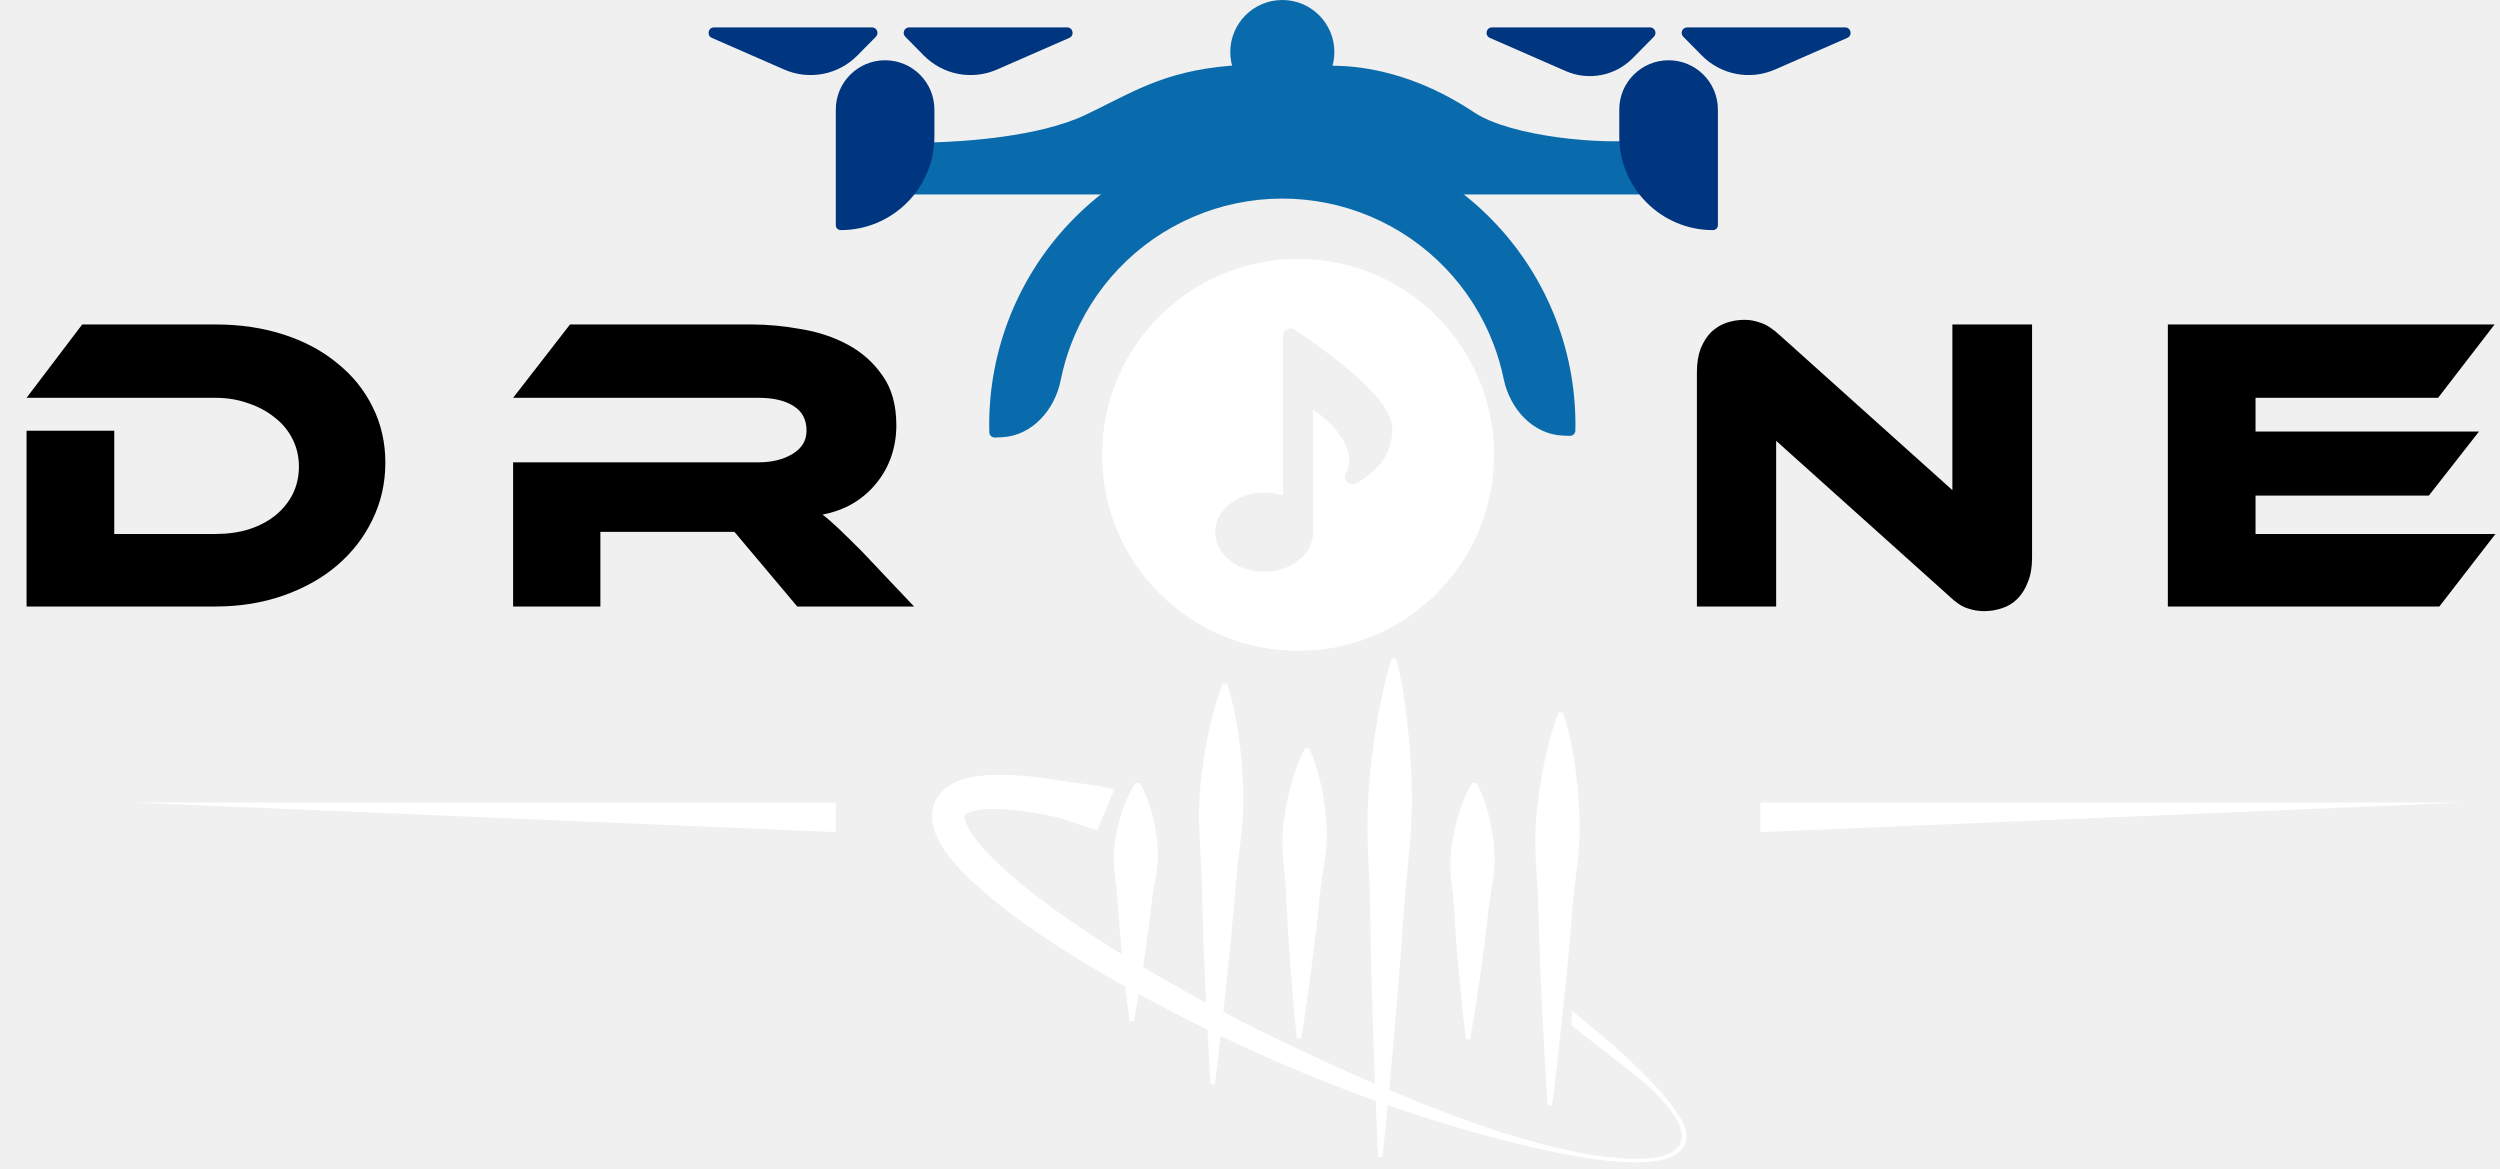
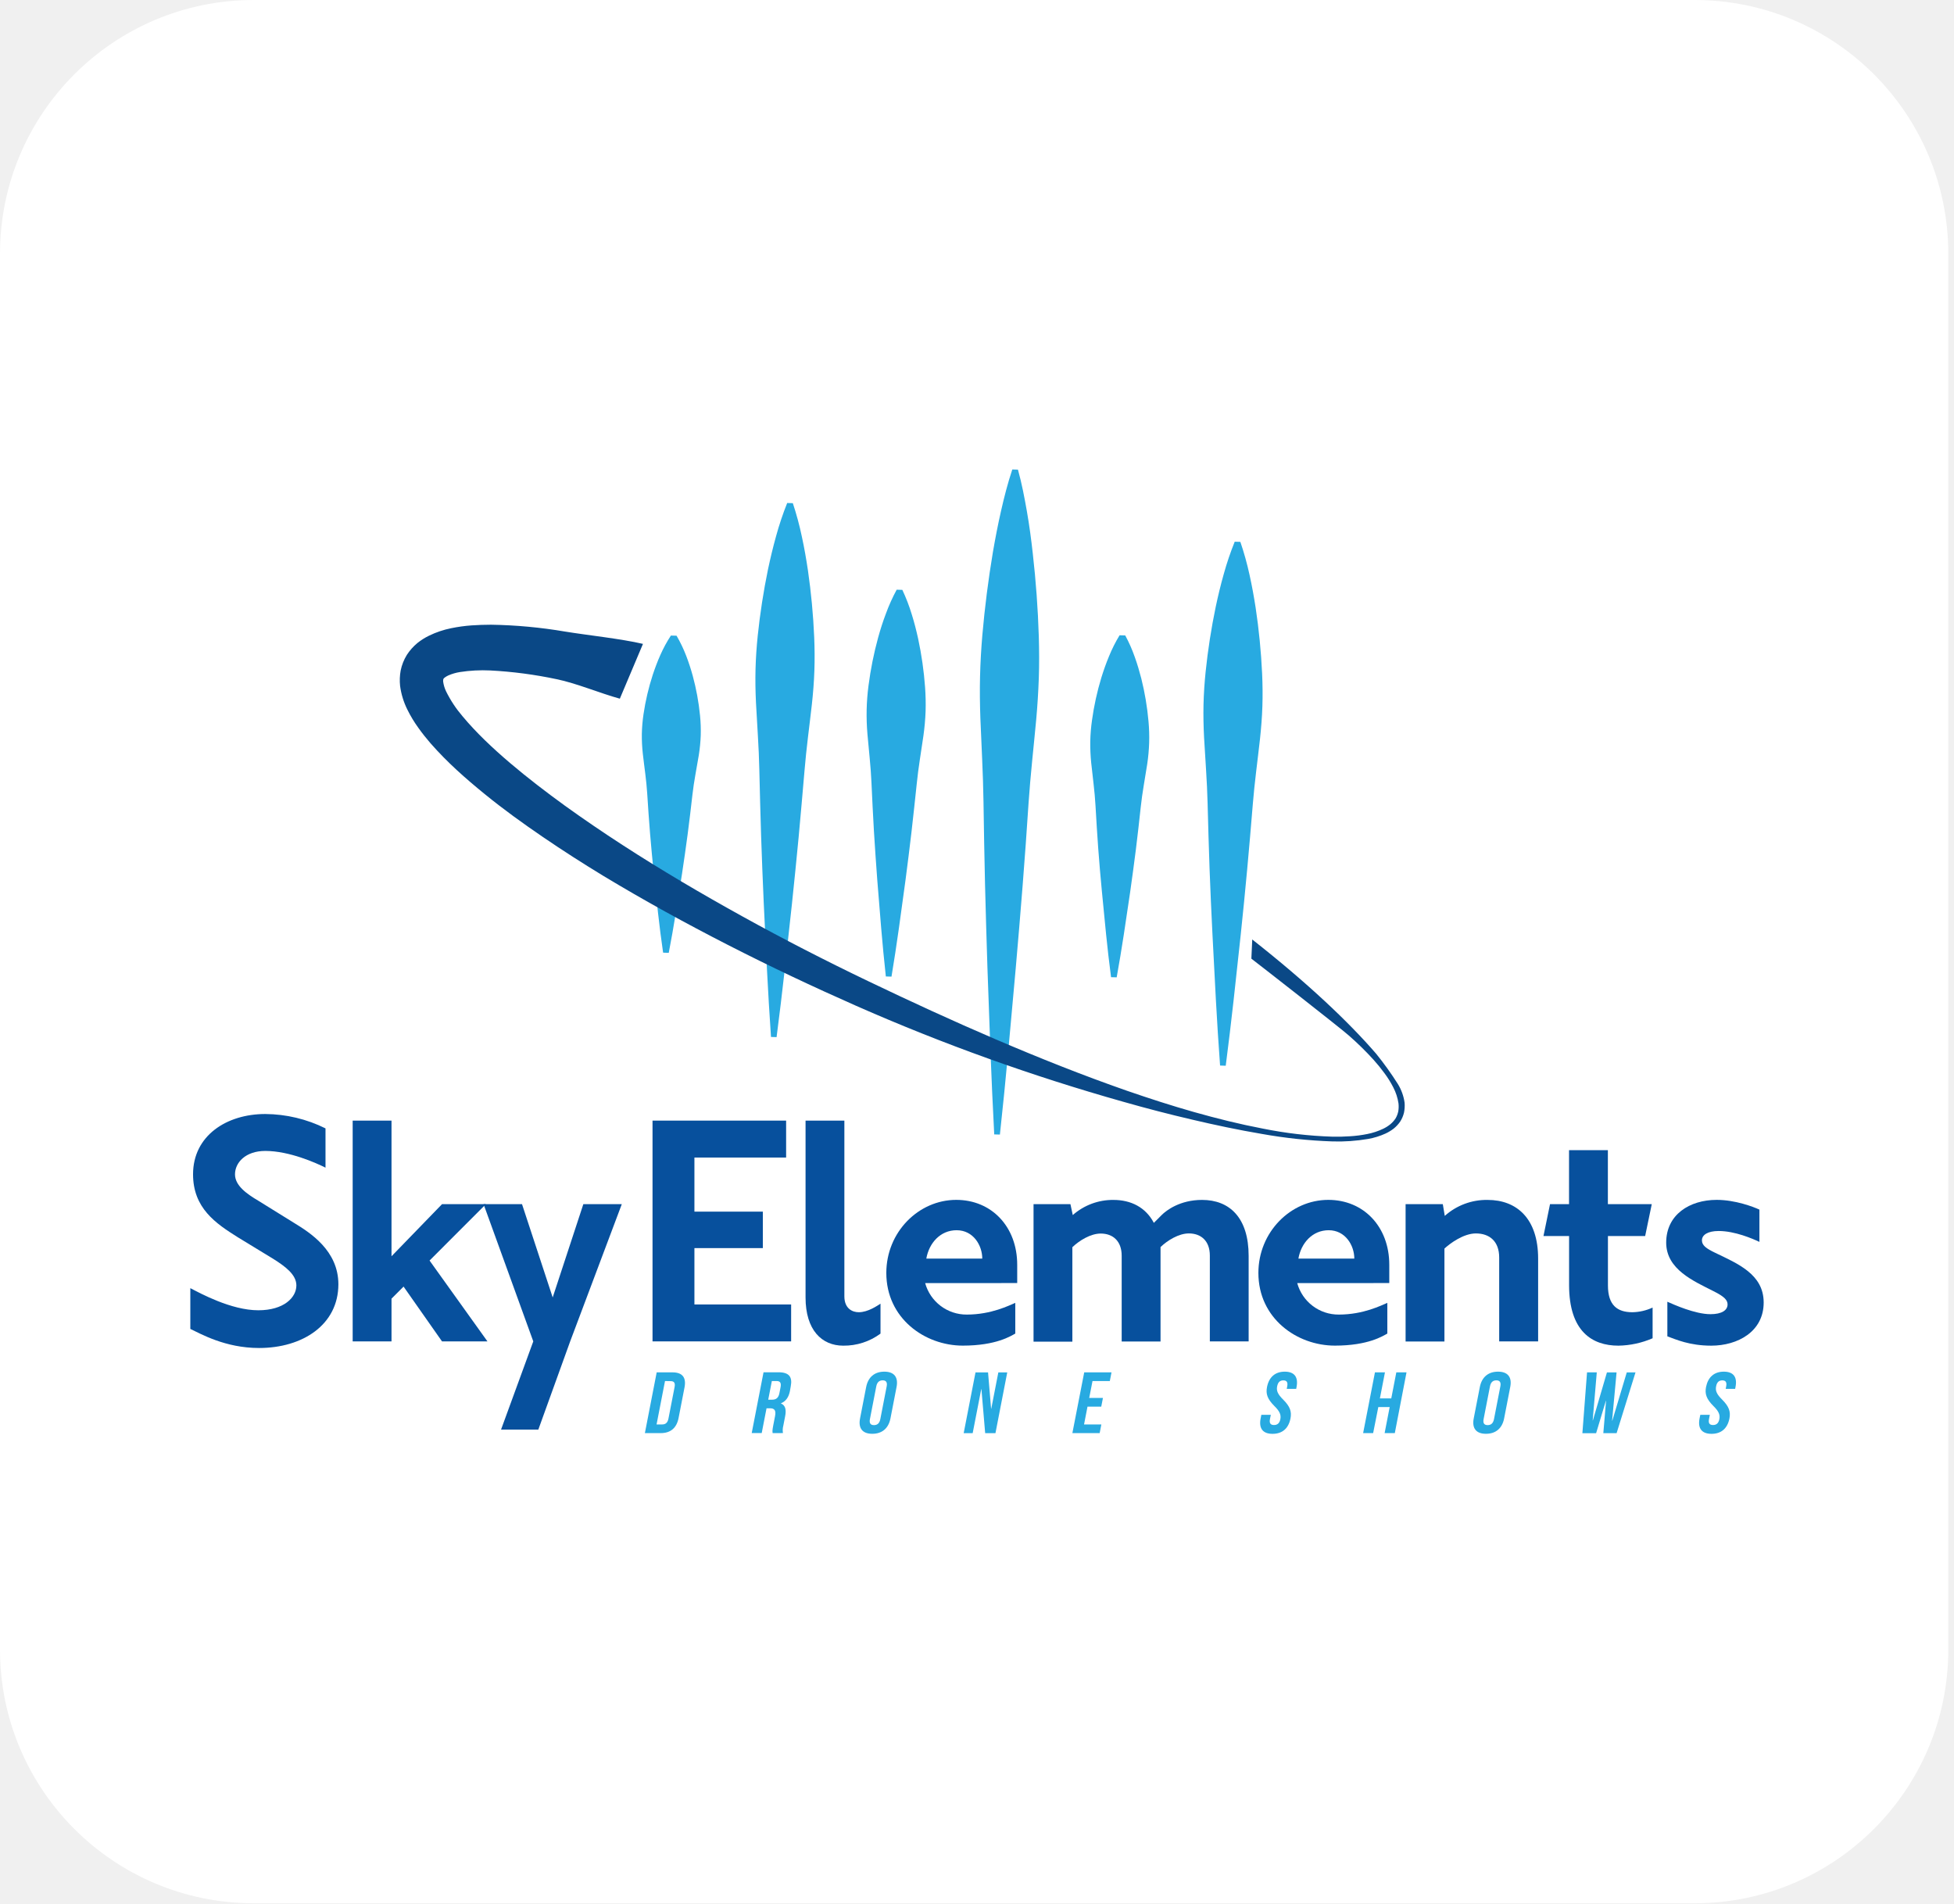
- <svg xmlns="http://www.w3.org/2000/svg" width="338" height="158" viewBox="0 0 338 158" fill="none">
-   <path d="M209.259 149.457C208.93 145.018 208.713 140.579 208.485 136.142L208.327 132.821L208.193 129.492L208.084 126.166L207.993 122.839C207.939 120.621 207.755 118.402 207.635 116.182C207.577 115.073 207.552 113.965 207.577 112.857C207.603 111.749 207.678 110.643 207.791 109.54C208.02 107.317 208.364 105.108 208.82 102.921C209.053 101.819 209.316 100.719 209.629 99.619C209.937 98.501 210.31 97.402 210.744 96.327L211.318 96.343C211.693 97.441 212.004 98.559 212.25 99.692C212.499 100.808 212.699 101.922 212.871 103.033C213.203 105.243 213.422 107.468 213.526 109.7C213.577 110.81 213.589 111.917 213.553 113.025C213.518 114.133 213.429 115.237 213.31 116.341C213.065 118.55 212.756 120.758 212.58 122.968L212.301 126.285L212.007 129.6L211.69 132.908L211.352 136.223C210.877 140.641 210.41 145.06 209.832 149.477L209.259 149.457Z" fill="white" />
-   <path d="M198.193 140.496C197.811 137.594 197.542 134.694 197.263 131.792L197.065 129.616L196.891 127.44L196.745 125.264L196.614 123.088C196.535 121.64 196.325 120.188 196.177 118.736C196.104 118.013 196.073 117.287 196.084 116.56C196.1 115.845 196.159 115.132 196.26 114.424C196.463 112.963 196.781 111.52 197.21 110.109C197.433 109.391 197.682 108.675 197.981 107.959C198.282 107.217 198.643 106.501 199.059 105.817L199.633 105.832C200.014 106.537 200.338 107.27 200.602 108.026C200.865 108.754 201.077 109.484 201.263 110.202C201.622 111.631 201.866 113.087 201.995 114.554C202.06 115.278 202.082 116.004 202.06 116.73C202.037 117.455 201.971 118.178 201.862 118.894C201.643 120.337 201.36 121.775 201.21 123.217L200.97 125.381L200.713 127.543L200.43 129.705L200.131 131.867C199.706 134.75 199.291 137.63 198.765 140.51L198.193 140.496Z" fill="white" />
-   <path d="M186.335 156.442C186.035 150.81 185.845 145.181 185.647 139.551L185.516 135.329L185.402 131.108L185.315 126.886L185.245 122.667C185.208 119.854 185.036 117.037 184.929 114.222C184.879 112.813 184.862 111.407 184.895 110.002C184.929 108.598 185.01 107.193 185.131 105.791C185.375 102.984 185.731 100.182 186.201 97.384C186.442 95.983 186.711 94.584 187.03 93.188C187.348 91.791 187.704 90.393 188.169 89L188.743 89.016C189.138 90.432 189.403 91.845 189.653 93.259C189.902 94.673 190.088 96.082 190.246 97.492C190.568 100.313 190.772 103.131 190.859 105.945C190.901 107.354 190.909 108.76 190.859 110.165C190.81 111.569 190.723 112.974 190.596 114.376C190.337 117.181 190.013 119.984 189.823 122.791L189.534 127.001L189.218 131.211L188.875 135.42L188.515 139.628C188.011 145.24 187.526 150.85 186.911 156.458L186.335 156.442Z" fill="white" />
-   <path d="M175.335 140.423C174.973 137.141 174.721 133.861 174.46 130.583L174.284 128.125L174.124 125.666L173.991 123.207L173.875 120.754C173.806 119.116 173.604 117.476 173.465 115.836C173.396 115.019 173.37 114.199 173.386 113.379C173.404 112.56 173.467 111.742 173.574 110.93C173.786 109.283 174.112 107.652 174.551 106.05C174.777 105.239 175.032 104.428 175.343 103.617C175.647 102.783 176.012 101.974 176.435 101.193L177.008 101.209C177.386 102.012 177.706 102.841 177.964 103.69C178.223 104.515 178.431 105.34 178.613 106.163C178.962 107.787 179.197 109.433 179.317 111.09C179.376 111.907 179.394 112.727 179.368 113.545C179.337 114.365 179.264 115.182 179.151 115.994C178.923 117.622 178.628 119.25 178.47 120.882L178.209 123.325L177.938 125.772L177.641 128.217L177.329 130.663C176.886 133.923 176.452 137.191 175.908 140.439L175.335 140.423Z" fill="white" />
-   <path d="M163.677 146.557C163.361 142.031 163.157 137.509 162.941 132.987L162.799 129.594L162.674 126.204L162.575 122.813L162.492 119.425C162.447 117.163 162.267 114.9 162.152 112.639C162.099 111.508 162.077 110.378 162.107 109.251C162.136 108.123 162.213 106.996 162.33 105.87C162.566 103.606 162.914 101.355 163.375 99.126C163.614 98.005 163.879 96.885 164.194 95.763C164.505 94.622 164.881 93.499 165.321 92.4L165.893 92.418C166.266 93.538 166.574 94.678 166.815 95.833C167.062 96.968 167.258 98.104 167.428 99.239C167.755 101.491 167.967 103.759 168.063 106.032C168.11 107.162 168.12 108.291 168.081 109.421C168.041 110.55 167.952 111.674 167.83 112.8C167.578 115.051 167.262 117.298 167.08 119.551L166.785 122.942L166.48 126.32L166.15 129.697L165.802 133.074C165.313 137.574 164.835 142.077 164.245 146.575L163.677 146.557Z" fill="white" />
-   <path d="M152.726 138.008C152.33 135.315 152.063 132.627 151.776 129.939L151.579 127.921L151.401 125.905L151.248 123.889L151.114 121.874C151.033 120.532 150.817 119.185 150.669 117.84C150.594 117.172 150.56 116.499 150.568 115.826C150.582 115.154 150.639 114.483 150.738 113.818C150.939 112.461 151.254 111.123 151.678 109.819C151.899 109.154 152.146 108.489 152.443 107.824C152.746 107.136 153.105 106.475 153.517 105.846L154.091 105.86C154.472 106.511 154.799 107.192 155.068 107.896C155.324 108.56 155.546 109.237 155.733 109.923C156.094 111.248 156.342 112.6 156.475 113.967C156.542 114.635 156.566 115.307 156.546 115.979C156.52 116.651 156.454 117.322 156.348 117.986C156.13 119.322 155.85 120.657 155.703 121.994L155.468 124L155.216 126.006L154.94 128.01L154.645 130.014C154.227 132.686 153.818 135.355 153.3 138.027L152.726 138.008Z" fill="white" />
-   <path d="M212.436 138.617C213.377 139.335 221.413 145.602 222.297 146.385C223.187 147.158 224.031 147.983 224.823 148.856C225.219 149.295 225.587 149.748 225.933 150.217C226.281 150.681 226.587 151.174 226.849 151.691C227.106 152.191 227.281 152.729 227.367 153.285C227.398 153.552 227.392 153.823 227.349 154.088C227.298 154.348 227.203 154.598 227.068 154.826C226.919 155.049 226.738 155.248 226.532 155.42C226.314 155.594 226.077 155.743 225.826 155.865C225.305 156.114 224.755 156.295 224.188 156.405C223.612 156.521 223.028 156.596 222.441 156.63C221.848 156.672 221.254 156.684 220.661 156.672C218.281 156.597 215.912 156.322 213.579 155.849C211.239 155.402 208.922 154.826 206.628 154.177C204.333 153.528 202.064 152.793 199.809 152.015C195.307 150.444 190.875 148.678 186.496 146.803C182.116 144.927 177.792 142.935 173.499 140.878C169.206 138.821 164.971 136.651 160.811 134.35C156.651 132.049 152.57 129.656 148.602 127.084C146.613 125.8 144.662 124.47 142.75 123.096C140.843 121.711 138.982 120.291 137.211 118.788C135.441 117.284 133.761 115.702 132.365 114.028C131.707 113.261 131.148 112.415 130.701 111.51C130.549 111.193 130.447 110.855 130.4 110.507C130.397 110.429 130.402 110.352 130.416 110.275C130.434 110.24 130.442 110.228 130.456 110.202C130.469 110.176 130.517 110.141 130.59 110.083C130.698 110.006 130.813 109.94 130.934 109.886C131.308 109.725 131.7 109.612 132.101 109.547C133.122 109.389 134.156 109.335 135.187 109.385C137.449 109.504 139.698 109.8 141.913 110.269C143.874 110.665 146.386 111.715 148.334 112.248L150.683 106.691C148.439 106.165 145.082 105.817 142.782 105.443C140.298 105.019 137.784 104.786 135.265 104.746C134.616 104.746 133.956 104.769 133.286 104.814C132.589 104.864 131.896 104.96 131.211 105.1C130.436 105.257 129.684 105.511 128.972 105.856C128.55 106.061 128.152 106.312 127.785 106.606C127.369 106.95 127.009 107.356 126.715 107.809C126.415 108.295 126.203 108.831 126.09 109.391C125.995 109.904 125.975 110.428 126.03 110.946C126.141 111.786 126.391 112.602 126.77 113.359C127.088 114.002 127.459 114.616 127.878 115.197C128.274 115.755 128.689 116.273 129.116 116.766C130.831 118.724 132.701 120.362 134.614 121.919C136.527 123.476 138.507 124.9 140.517 126.271C142.527 127.642 144.568 128.947 146.633 130.204C150.787 132.71 154.999 135.022 159.294 137.218C163.588 139.414 167.936 141.463 172.334 143.406C181.135 147.28 190.198 150.532 199.455 153.137C201.765 153.796 204.089 154.398 206.426 154.943C208.762 155.493 211.112 155.987 213.478 156.389C215.851 156.815 218.251 157.071 220.661 157.152C221.874 157.191 223.087 157.107 224.283 156.901C224.898 156.795 225.496 156.609 226.063 156.349C226.352 156.215 226.626 156.049 226.878 155.855C227.135 155.649 227.36 155.407 227.545 155.135C227.725 154.852 227.856 154.541 227.931 154.215C227.996 153.889 228.015 153.557 227.988 153.226C227.893 152.548 227.657 151.898 227.296 151.317C226.625 150.259 225.894 149.24 225.106 148.266C222.303 145.018 218.06 141.02 212.525 136.672" fill="white" />
-   <path d="M180.407 7.037C180.407 10.924 177.257 14.074 173.37 14.074C169.484 14.074 166.333 10.924 166.333 7.037C166.333 3.151 169.484 0 173.37 0C177.257 0 180.407 3.151 180.407 7.037Z" fill="#096BAC" />
-   <path d="M212.23 58.927C212.638 58.943 212.983 58.625 212.992 58.216C213.096 53.124 212.217 48.057 210.402 43.294C208.499 38.3 205.605 33.743 201.895 29.896C198.184 26.049 193.734 22.993 188.812 20.91C183.89 18.828 178.598 17.762 173.254 17.778C167.909 17.794 162.623 18.89 157.714 21.002C152.804 23.113 148.372 26.196 144.685 30.065C140.997 33.933 138.13 38.508 136.256 43.513C134.469 48.287 133.621 53.358 133.754 58.449C133.765 58.858 134.112 59.175 134.521 59.156L135.442 59.115C139.529 58.931 142.603 55.425 143.405 51.414C143.726 49.81 144.175 48.232 144.751 46.693C146.196 42.834 148.407 39.306 151.25 36.323C154.094 33.34 157.511 30.963 161.297 29.334C165.083 27.706 169.159 26.861 173.28 26.849C177.402 26.837 181.483 27.658 185.278 29.264C189.073 30.87 192.505 33.227 195.366 36.193C198.227 39.159 200.458 42.674 201.926 46.525C202.511 48.06 202.97 49.636 203.3 51.237C204.126 55.244 207.22 58.731 211.308 58.891L212.23 58.927Z" fill="#096BAC" />
-   <path d="M146.704 15.556C140.407 18.518 130.407 19.136 125.963 19.259L121.889 26.296H222.259V18.889C216.704 19.63 204.265 18.498 199.296 15.185C191.519 10 184.482 8.889 180.161 8.889H166.333C157.074 9.63 152.63 12.767 146.704 15.556Z" fill="#096BAC" />
-   <path d="M113 14.815C113 11.133 115.985 8.148 119.667 8.148C123.349 8.148 126.333 11.133 126.333 14.815V18.445C126.333 25.44 120.662 31.111 113.667 31.111C113.298 31.111 113 30.813 113 30.445V14.815Z" fill="#00357F" />
-   <path d="M232.259 14.815C232.259 11.133 229.275 8.148 225.593 8.148C221.911 8.148 218.926 11.133 218.926 14.815V18.445C218.926 25.44 224.597 31.111 231.593 31.111C231.961 31.111 232.259 30.813 232.259 30.445V14.815Z" fill="#00357F" />
-   <path d="M117.895 3.704H96.541C95.739 3.704 95.509 4.801 96.244 5.123L106.027 9.403C109.399 10.878 113.331 10.123 115.916 7.504L118.422 4.965C118.884 4.497 118.552 3.704 117.895 3.704Z" fill="#00357F" />
-   <path d="M223.08 3.704H201.726C200.924 3.704 200.694 4.801 201.43 5.123L211.679 9.607C214.769 10.959 218.374 10.267 220.744 7.866L223.607 4.965C224.069 4.497 223.738 3.704 223.08 3.704Z" fill="#00357F" />
-   <path d="M122.92 3.704H144.274C145.076 3.704 145.306 4.801 144.57 5.123L134.788 9.403C131.416 10.878 127.484 10.123 124.899 7.504L122.393 4.965C121.931 4.497 122.262 3.704 122.92 3.704Z" fill="#00357F" />
-   <path d="M228.105 3.704H249.459C250.261 3.704 250.491 4.801 249.756 5.123L239.973 9.403C236.601 10.878 232.669 10.123 230.084 7.504L227.578 4.965C227.116 4.497 227.448 3.704 228.105 3.704Z" fill="#00357F" />
-   <path d="M18 108.5H113V112.5L18 108.5Z" fill="white" />
-   <path d="M333 108.5H238V112.5L333 108.5Z" fill="white" />
-   <path d="M52.098 62.563C52.098 65.337 51.509 67.921 50.331 70.315C49.191 72.671 47.595 74.723 45.543 76.471C43.529 78.181 41.116 79.53 38.304 80.518C35.492 81.506 32.433 82 29.127 82H3.591V58.231H15.447V72.196H29.127C30.761 72.196 32.262 71.987 33.63 71.569C35.036 71.113 36.233 70.486 37.221 69.688C38.209 68.89 38.988 67.94 39.558 66.838C40.128 65.698 40.413 64.444 40.413 63.076C40.413 61.746 40.128 60.511 39.558 59.371C38.988 58.231 38.19 57.262 37.164 56.464C36.138 55.628 34.941 54.982 33.573 54.526C32.205 54.032 30.723 53.785 29.127 53.785H3.591L11.115 43.867H29.127C32.471 43.867 35.549 44.323 38.361 45.235C41.173 46.147 43.586 47.439 45.6 49.111C47.652 50.745 49.248 52.721 50.388 55.039C51.528 57.319 52.098 59.827 52.098 62.563ZM123.579 82H107.79L99.297 71.911H81.171V82H69.372V62.506H102.546C104.37 62.506 105.909 62.126 107.163 61.366C108.417 60.606 109.044 59.561 109.044 58.231C109.044 56.749 108.474 55.647 107.334 54.925C106.194 54.165 104.598 53.785 102.546 53.785H69.372L77.067 43.867H101.577C103.743 43.867 105.985 44.076 108.303 44.494C110.621 44.874 112.73 45.577 114.63 46.603C116.53 47.629 118.088 49.016 119.304 50.764C120.558 52.512 121.185 54.754 121.185 57.49C121.185 58.972 120.957 60.378 120.501 61.708C120.045 63.038 119.38 64.235 118.506 65.299C117.67 66.363 116.625 67.275 115.371 68.035C114.155 68.757 112.768 69.27 111.21 69.574C111.856 70.068 112.578 70.695 113.376 71.455C114.174 72.215 115.238 73.26 116.568 74.59L123.579 82Z" fill="black" />
-   <g clip-path="url(#clip0_183_475)">
-     <mask id="mask0_183_475" style="mask-type:luminance" maskUnits="userSpaceOnUse" x="149" y="35" width="53" height="53">
-       <path d="M149 35H202V88H149V35Z" fill="white" />
-       <path d="M175.054 44.577C183.866 50.564 188.24 54.9 188.24 58.043C188.24 61.084 186.569 63.547 183.356 65.347C182.468 65.846 181.477 64.874 181.96 63.977C182.79 62.432 182.516 60.701 181.02 58.642C179.442 56.471 177.168 54.891 174.161 53.897C173.957 53.829 173.78 53.699 173.655 53.526C173.529 53.352 173.462 53.143 173.462 52.928V45.419C173.462 45.233 173.512 45.052 173.608 44.893C173.704 44.735 173.841 44.605 174.004 44.519C174.168 44.432 174.352 44.392 174.537 44.402C174.722 44.412 174.901 44.473 175.054 44.577ZM170.914 77.298C167.305 77.298 164.289 74.968 164.289 71.947C164.289 68.926 167.305 66.596 170.914 66.596C174.522 66.596 177.539 68.926 177.539 71.947C177.539 74.968 174.522 77.298 170.914 77.298Z" fill="black" />
-       <path d="M175.5 49.269C176.041 49.269 176.559 49.484 176.942 49.866C177.324 50.249 177.539 50.767 177.539 51.308V71.692C177.539 72.233 177.324 72.751 176.942 73.134C176.559 73.516 176.041 73.731 175.5 73.731C174.959 73.731 174.441 73.516 174.059 73.134C173.676 72.751 173.462 72.233 173.462 71.692V51.308C173.462 50.767 173.676 50.249 174.059 49.866C174.441 49.484 174.959 49.269 175.5 49.269Z" fill="black" />
-     </mask>
-     <g mask="url(#mask0_183_475)">
-       <path d="M175.5 88C190.136 88 202 76.135 202 61.5C202 46.864 190.136 35 175.5 35C160.864 35 149 46.864 149 61.5C149 76.135 160.864 88 175.5 88Z" fill="url(#paint0_linear_183_475)" />
-     </g>
+ <svg xmlns="http://www.w3.org/2000/svg" width="154" height="150" viewBox="0 0 154 150" fill="none">
+   <rect width="153.55" height="150" rx="20" fill="white" />
+   <g clip-path="url(#clip0_1578_523)">
+     <path d="M96.157 83.977C95.902 80.528 95.733 77.079 95.557 73.631L95.434 71.05L95.329 68.463L95.245 65.879L95.174 63.294C95.133 61.571 94.99 59.846 94.896 58.121C94.852 57.259 94.832 56.398 94.852 55.538C94.872 54.677 94.93 53.818 95.017 52.96C95.195 51.233 95.462 49.516 95.816 47.817C95.998 46.96 96.202 46.106 96.445 45.251C96.684 44.383 96.973 43.529 97.311 42.693L97.756 42.706C98.047 43.559 98.289 44.427 98.48 45.308C98.673 46.175 98.828 47.04 98.962 47.904C99.22 49.621 99.39 51.35 99.471 53.084C99.51 53.947 99.52 54.807 99.492 55.668C99.464 56.529 99.395 57.387 99.303 58.244C99.113 59.961 98.873 61.677 98.736 63.394L98.52 65.972L98.291 68.548L98.045 71.118L97.782 73.694C97.414 77.126 97.051 80.56 96.603 83.993L96.157 83.977Z" fill="#28AAE1" />
+     <path d="M87.565 77.014C87.268 74.759 87.059 72.506 86.843 70.251L86.689 68.56L86.554 66.869L86.44 65.178L86.339 63.487C86.278 62.362 86.115 61.234 85.999 60.106C85.943 59.544 85.919 58.98 85.927 58.415C85.94 57.859 85.986 57.305 86.064 56.755C86.222 55.62 86.468 54.499 86.801 53.403C86.975 52.844 87.168 52.288 87.4 51.732C87.634 51.155 87.914 50.598 88.237 50.067L88.683 50.079C88.979 50.627 89.231 51.197 89.436 51.784C89.64 52.349 89.804 52.917 89.949 53.475C90.227 54.585 90.417 55.716 90.517 56.856C90.568 57.419 90.585 57.983 90.568 58.547C90.549 59.11 90.498 59.672 90.414 60.229C90.244 61.349 90.024 62.467 89.907 63.587L89.721 65.269L89.522 66.949L89.302 68.629L89.07 70.309C88.74 72.549 88.417 74.787 88.009 77.025L87.565 77.014Z" fill="#28AAE1" />
+     <path d="M78.358 89.405C78.124 85.029 77.977 80.654 77.823 76.28L77.722 72.999L77.633 69.719L77.565 66.439L77.511 63.16C77.482 60.974 77.349 58.786 77.266 56.598C77.227 55.504 77.213 54.411 77.24 53.32C77.266 52.228 77.329 51.137 77.422 50.047C77.612 47.866 77.889 45.689 78.253 43.514C78.441 42.426 78.65 41.339 78.897 40.254C79.144 39.169 79.421 38.082 79.782 37L80.227 37.012C80.534 38.113 80.74 39.21 80.934 40.309C81.127 41.408 81.272 42.503 81.394 43.599C81.644 45.791 81.803 47.98 81.871 50.167C81.903 51.261 81.909 52.354 81.871 53.446C81.832 54.537 81.765 55.628 81.666 56.718C81.465 58.898 81.213 61.076 81.066 63.257L80.842 66.528L80.596 69.799L80.33 73.07L80.05 76.34C79.659 80.7 79.282 85.06 78.805 89.417L78.358 89.405Z" fill="#28AAE1" />
+     <path d="M69.816 76.957C69.535 74.407 69.34 71.859 69.137 69.312L69 67.401L68.876 65.49L68.773 63.58L68.682 61.674C68.629 60.401 68.472 59.127 68.365 57.852C68.311 57.218 68.29 56.58 68.303 55.943C68.317 55.307 68.366 54.672 68.449 54.04C68.613 52.76 68.867 51.493 69.208 50.248C69.383 49.618 69.581 48.988 69.822 48.358C70.058 47.71 70.342 47.081 70.67 46.475L71.115 46.487C71.409 47.111 71.657 47.755 71.857 48.414C72.059 49.055 72.22 49.696 72.361 50.336C72.632 51.598 72.815 52.877 72.908 54.165C72.954 54.8 72.968 55.436 72.948 56.072C72.924 56.709 72.867 57.344 72.779 57.975C72.602 59.24 72.374 60.505 72.251 61.774L72.048 63.672L71.837 65.573L71.607 67.473L71.364 69.373C71.02 71.906 70.684 74.446 70.261 76.97L69.816 76.957Z" fill="#28AAE1" />
+     <path d="M60.764 81.724C60.519 78.207 60.36 74.693 60.193 71.179L60.082 68.543L59.986 65.909L59.909 63.274L59.844 60.641C59.809 58.884 59.669 57.125 59.58 55.368C59.538 54.489 59.522 53.611 59.545 52.735C59.568 51.859 59.628 50.983 59.718 50.108C59.901 48.349 60.172 46.6 60.529 44.868C60.715 43.997 60.921 43.127 61.165 42.255C61.407 41.368 61.699 40.496 62.041 39.642L62.485 39.656C62.774 40.526 63.013 41.411 63.2 42.309C63.392 43.191 63.544 44.074 63.676 44.956C63.93 46.706 64.095 48.468 64.17 50.234C64.207 51.112 64.214 51.99 64.183 52.867C64.153 53.745 64.084 54.618 63.988 55.493C63.793 57.242 63.547 58.988 63.406 60.739L63.177 63.374L62.941 65.999L62.684 68.623L62.414 71.247C62.035 74.744 61.663 78.242 61.205 81.738L60.764 81.724Z" fill="#28AAE1" />
+     <path d="M52.261 75.081C51.954 72.989 51.746 70.9 51.523 68.811L51.37 67.243L51.232 65.677L51.113 64.11L51.009 62.544C50.946 61.502 50.779 60.455 50.663 59.41C50.605 58.89 50.579 58.368 50.585 57.845C50.596 57.323 50.64 56.802 50.717 56.285C50.873 55.23 51.117 54.191 51.447 53.177C51.619 52.66 51.811 52.144 52.041 51.627C52.276 51.093 52.555 50.579 52.875 50.09L53.321 50.101C53.616 50.607 53.87 51.136 54.08 51.683C54.278 52.199 54.45 52.725 54.596 53.258C54.876 54.288 55.069 55.339 55.172 56.4C55.224 56.92 55.242 57.442 55.227 57.964C55.207 58.486 55.156 59.007 55.073 59.524C54.904 60.561 54.686 61.599 54.572 62.638L54.39 64.197L54.195 65.755L53.98 67.312L53.751 68.869C53.427 70.946 53.109 73.02 52.706 75.096L52.261 75.081Z" fill="#28AAE1" />
+     <path d="M98.624 75.554C99.355 76.112 105.595 80.982 106.281 81.59C106.972 82.191 107.627 82.832 108.243 83.51C108.55 83.851 108.836 84.203 109.104 84.568C109.374 84.928 109.612 85.311 109.816 85.713C110.016 86.101 110.152 86.52 110.218 86.952C110.242 87.159 110.237 87.369 110.204 87.576C110.164 87.778 110.091 87.972 109.986 88.149C109.87 88.322 109.73 88.477 109.57 88.61C109.401 88.746 109.217 88.862 109.021 88.956C108.617 89.15 108.19 89.291 107.75 89.376C107.302 89.466 106.849 89.525 106.393 89.551C105.933 89.583 105.472 89.593 105.011 89.583C103.163 89.525 101.324 89.311 99.512 88.944C97.695 88.597 95.896 88.149 94.114 87.645C92.333 87.141 90.571 86.569 88.82 85.965C85.324 84.745 81.883 83.372 78.482 81.915C75.082 80.457 71.724 78.909 68.391 77.311C65.057 75.712 61.769 74.026 58.539 72.238C55.308 70.451 52.139 68.591 49.058 66.593C47.514 65.594 45.999 64.561 44.515 63.494C43.034 62.418 41.589 61.314 40.214 60.146C38.839 58.978 37.535 57.748 36.451 56.447C35.94 55.852 35.506 55.194 35.159 54.491C35.04 54.245 34.962 53.982 34.925 53.712C34.922 53.651 34.927 53.591 34.938 53.532C34.951 53.504 34.958 53.495 34.968 53.475C34.979 53.455 35.016 53.427 35.073 53.383C35.157 53.322 35.246 53.271 35.34 53.229C35.63 53.104 35.934 53.016 36.246 52.966C37.039 52.843 37.842 52.801 38.642 52.84C40.398 52.932 42.145 53.162 43.865 53.527C45.387 53.834 47.338 54.651 48.851 55.064L50.674 50.746C48.932 50.337 46.326 50.067 44.539 49.776C42.61 49.447 40.659 49.266 38.702 49.235C38.199 49.235 37.687 49.253 37.166 49.288C36.625 49.327 36.087 49.401 35.555 49.511C34.953 49.632 34.369 49.829 33.816 50.098C33.488 50.257 33.179 50.452 32.895 50.68C32.572 50.948 32.292 51.263 32.064 51.615C31.831 51.993 31.666 52.409 31.578 52.844C31.505 53.243 31.489 53.65 31.532 54.053C31.618 54.705 31.812 55.339 32.107 55.928C32.353 56.427 32.641 56.905 32.967 57.356C33.274 57.789 33.597 58.192 33.928 58.575C35.26 60.097 36.712 61.369 38.197 62.579C39.682 63.789 41.22 64.896 42.781 65.961C44.341 67.026 45.926 68.04 47.53 69.017C50.755 70.964 54.026 72.761 57.36 74.467C60.695 76.174 64.071 77.766 67.486 79.275C74.32 82.286 81.357 84.812 88.545 86.837C90.339 87.349 92.143 87.817 93.958 88.24C95.772 88.667 97.597 89.052 99.434 89.364C101.276 89.695 103.14 89.893 105.011 89.957C105.953 89.987 106.895 89.921 107.823 89.762C108.301 89.679 108.765 89.535 109.206 89.333C109.43 89.228 109.642 89.099 109.839 88.948C110.038 88.789 110.213 88.6 110.356 88.389C110.496 88.17 110.598 87.928 110.656 87.674C110.706 87.421 110.721 87.163 110.7 86.906C110.627 86.379 110.443 85.874 110.163 85.422C109.642 84.6 109.074 83.809 108.462 83.052C106.286 80.528 102.991 77.422 98.693 74.043" fill="#0A4886" />
+     <path d="M51.755 108.158H53.003C53.792 108.158 54.098 108.575 53.949 109.342L53.479 111.763C53.325 112.531 52.864 112.946 52.073 112.946H50.825L51.755 108.158ZM52.411 108.842L51.746 112.262H52.192C52.442 112.262 52.617 112.139 52.683 111.801L53.167 109.311C53.233 108.97 53.107 108.85 52.86 108.85L52.411 108.842Z" fill="#28AAE1" />
+     <path d="M60.895 112.946C60.876 112.823 60.862 112.748 60.938 112.357L61.084 111.604C61.17 111.16 61.045 110.989 60.686 110.989H60.413L60.033 112.94H59.245L60.176 108.152H61.366C62.184 108.152 62.465 108.515 62.322 109.252L62.256 109.632C62.159 110.124 61.933 110.439 61.551 110.596V110.61C61.916 110.763 61.976 111.123 61.878 111.623L61.735 112.361C61.683 112.55 61.674 112.749 61.707 112.943L60.895 112.946ZM60.832 108.842L60.546 110.312H60.853C61.147 110.312 61.351 110.189 61.425 109.806L61.517 109.334C61.583 108.993 61.491 108.842 61.21 108.842H60.832Z" fill="#28AAE1" />
+     <path d="M68.266 109.306C68.42 108.538 68.922 108.103 69.698 108.103C70.473 108.103 70.81 108.541 70.661 109.306L70.178 111.796C70.025 112.565 69.521 113 68.747 113C67.973 113 67.633 112.563 67.782 111.796L68.266 109.306ZM68.561 111.844C68.495 112.187 68.627 112.316 68.879 112.316C69.131 112.316 69.314 112.187 69.38 111.844L69.882 109.258C69.948 108.917 69.816 108.787 69.564 108.787C69.312 108.787 69.131 108.917 69.063 109.258L68.561 111.844Z" fill="#28AAE1" />
+     <path d="M77.349 109.479H77.335L76.66 112.948H75.951L76.882 108.16H77.871L78.111 111.025H78.124L78.682 108.16H79.384L78.455 112.948H77.644L77.349 109.479Z" fill="#28AAE1" />
+     <path d="M85.843 110.175H86.926L86.792 110.859H85.709L85.437 112.262H86.8L86.668 112.946H84.517L85.45 108.158H87.6L87.468 108.842H86.104L85.843 110.175Z" fill="#28AAE1" />
+     <path d="M101.257 108.103C102.025 108.103 102.332 108.541 102.186 109.306L102.157 109.46H101.41L101.449 109.262C101.515 108.92 101.397 108.79 101.142 108.79C100.887 108.79 100.722 108.92 100.655 109.262C100.587 109.603 100.695 109.876 101.128 110.302C101.681 110.856 101.811 111.252 101.705 111.799C101.552 112.568 101.069 113.003 100.294 113.003C99.518 113.003 99.203 112.566 99.352 111.799L99.409 111.506H100.156L100.088 111.847C100.022 112.19 100.156 112.308 100.407 112.308C100.659 112.308 100.841 112.185 100.907 111.847C100.973 111.509 100.867 111.232 100.434 110.808C99.882 110.253 99.75 109.856 99.858 109.309C100.011 108.541 100.49 108.103 101.257 108.103Z" fill="#28AAE1" />
+     <path d="M108.221 112.946H107.432L108.363 108.158H109.152L108.753 110.21H109.65L110.048 108.158H110.851L109.929 112.946H109.126L109.524 110.894H108.628L108.221 112.946Z" fill="#28AAE1" />
+     <path d="M116.631 109.306C116.785 108.538 117.288 108.103 118.064 108.103C118.84 108.103 119.176 108.541 119.027 109.306L118.543 111.796C118.39 112.565 117.887 113 117.112 113C116.336 113 116 112.563 116.147 111.796L116.631 109.306ZM116.927 111.844C116.861 112.187 116.993 112.316 117.245 112.316C117.497 112.316 117.678 112.187 117.746 111.844L118.248 109.258C118.314 108.917 118.181 108.787 117.93 108.787C117.68 108.787 117.496 108.917 117.43 109.258L116.927 111.844Z" fill="#28AAE1" />
+     <path d="M126.577 110.401H126.563L125.795 112.952H124.712L125.079 108.158H125.847L125.524 111.938H125.54L126.646 108.163H127.406L127.054 111.966H127.07L128.209 108.163H128.898L127.409 112.951H126.362L126.577 110.401Z" fill="#28AAE1" />
+     <path d="M135.859 108.103C136.627 108.103 136.934 108.541 136.78 109.306L136.751 109.46H136.006L136.045 109.262C136.111 108.92 135.992 108.79 135.737 108.79C135.483 108.79 135.317 108.92 135.251 109.262C135.185 109.603 135.291 109.876 135.724 110.302C136.275 110.856 136.406 111.252 136.3 111.799C136.146 112.568 135.665 113.003 134.89 113.003C134.114 113.003 133.797 112.566 133.946 111.799L134.005 111.506H134.756L134.69 111.847C134.624 112.19 134.758 112.308 135.008 112.308C135.258 112.308 135.441 112.185 135.507 111.847C135.573 111.509 135.469 111.232 135.036 110.808C134.483 110.253 134.352 109.856 134.458 109.309C134.612 108.541 135.091 108.103 135.859 108.103Z" fill="#28AAE1" />
+     <path d="M20.419 106.238C17.725 106.238 15.797 105.104 15 104.736V101.521C15.768 101.919 18.215 103.265 20.358 103.265C22.378 103.265 23.358 102.256 23.358 101.306C23.358 100.448 22.47 99.805 21.551 99.223L18.736 97.507C16.991 96.413 15.215 95.209 15.215 92.546C15.215 89.513 17.848 87.797 20.909 87.797C22.556 87.809 24.179 88.196 25.654 88.93V92.025C24.918 91.657 22.806 90.707 20.909 90.707C19.347 90.707 18.521 91.629 18.521 92.552C18.521 93.44 19.442 94.089 20.364 94.635L23.179 96.381C24.434 97.149 26.669 98.556 26.669 101.22C26.663 104.406 23.855 106.238 20.419 106.238Z" fill="#07509D" />
+     <path d="M34.836 105.717L31.806 101.398L30.856 102.348V105.717H27.795V88.317H30.856V99.008L34.836 94.903H38.294L33.855 99.346L38.417 105.717H34.836Z" fill="#07509D" />
+     <path d="M44.937 105.717L42.427 112.669H39.489L42.029 105.717L38.111 94.903H41.142L43.559 102.254L45.974 94.903H49.005L44.937 105.717Z" fill="#07509D" />
+     <path d="M51.427 105.717V88.317H61.956V91.228H54.729V95.491H60.121V98.365H54.729V102.807H62.351V105.717H51.427Z" fill="#07509D" />
+     <path d="M69.395 105.104C68.546 105.734 67.514 106.067 66.457 106.054C64.767 106.054 63.488 104.824 63.488 102.256V88.317H66.547V102.163C66.547 103.144 67.191 103.419 67.681 103.419C68.415 103.419 69.149 102.898 69.395 102.746V105.104Z" fill="#07509D" />
+     <path d="M72.914 101.123C73.112 101.839 73.54 102.47 74.132 102.919C74.725 103.367 75.448 103.608 76.191 103.604C78.149 103.604 79.558 102.868 80.017 102.682V105.101C79.679 105.285 78.516 106.051 75.883 106.051C72.883 106.051 69.853 103.899 69.853 100.322C69.853 97.106 72.394 94.564 75.364 94.564C78.149 94.564 80.169 96.677 80.169 99.68V101.12L72.914 101.123ZM75.393 96.956C74.108 96.956 73.22 97.967 73.006 99.192H77.415C77.415 98.15 76.71 96.956 75.393 96.956Z" fill="#07509D" />
+     <path d="M95.351 105.717V98.954C95.351 97.789 94.647 97.208 93.698 97.208C92.902 97.208 92.008 97.758 91.465 98.284V105.728H88.403V98.965C88.403 97.799 87.698 97.218 86.751 97.218C85.954 97.218 85.061 97.769 84.516 98.294V105.739H81.456V94.903H84.364L84.548 95.761C85.433 94.981 86.575 94.556 87.754 94.568C89.136 94.568 90.294 95.15 90.938 96.376L91.552 95.761C91.919 95.394 92.992 94.567 94.737 94.567C96.91 94.567 98.409 95.976 98.409 98.978V105.717H95.351Z" fill="#07509D" />
+     <path d="M102.238 101.123C102.435 101.84 102.862 102.472 103.454 102.92C104.047 103.369 104.77 103.609 105.513 103.604C107.473 103.604 108.88 102.868 109.339 102.682V105.101C109.003 105.285 107.84 106.051 105.208 106.051C102.208 106.051 99.177 103.899 99.177 100.322C99.177 97.106 101.718 94.564 104.687 94.564C107.473 94.564 109.493 96.677 109.493 99.68V101.12L102.238 101.123ZM104.718 96.956C103.432 96.956 102.544 97.967 102.331 99.192H106.737C106.737 98.15 106.032 96.956 104.718 96.956Z" fill="#07509D" />
+     <path d="M118.155 105.717V99.107C118.155 97.821 117.387 97.209 116.319 97.209C115.339 97.209 114.268 98.005 113.84 98.403V105.725H110.779V94.903H113.712L113.866 95.826C114.794 94.995 116.001 94.546 117.245 94.568C119.54 94.568 121.224 96.038 121.224 99.193V105.718L118.155 105.717Z" fill="#07509D" />
+     <path d="M127.552 106.054C125.471 106.054 123.664 104.921 123.664 101.275V97.415H121.645L122.161 94.903H123.66V90.645H126.721V94.903H130.18L129.659 97.415H126.726V101.305C126.726 102.867 127.46 103.419 128.655 103.419C129.205 103.409 129.747 103.284 130.246 103.052V105.471C129.395 105.84 128.48 106.038 127.552 106.054Z" fill="#07509D" />
+     <path d="M134.868 106.054C133.154 106.054 132.082 105.564 131.409 105.319V102.592C131.899 102.808 133.582 103.573 134.807 103.573C135.694 103.573 136.154 103.266 136.154 102.804C136.154 102.466 135.908 102.19 135.051 101.762C133.49 100.966 131.317 100.047 131.317 97.933C131.317 95.728 133.16 94.564 135.297 94.564C136.765 94.564 138.204 95.116 138.664 95.332V97.875C138.143 97.63 136.734 97.017 135.45 97.017C134.593 97.017 134.134 97.325 134.134 97.752C134.134 98.15 134.47 98.396 135.174 98.733C136.949 99.59 139 100.423 139 102.654C139 104.95 136.949 106.054 134.868 106.054Z" fill="#07509D" />
  </g>
-   <path d="M268.237 82.627C267.477 82.627 266.717 82.494 265.957 82.228C265.235 82 264.418 81.449 263.506 80.575L240.136 59.599V82H229.42V50.365C229.42 49.111 229.591 48.028 229.933 47.116C230.313 46.204 230.788 45.463 231.358 44.893C231.966 44.323 232.65 43.905 233.41 43.639C234.208 43.373 235.025 43.24 235.861 43.24C236.583 43.24 237.305 43.373 238.027 43.639C238.787 43.867 239.642 44.418 240.592 45.292L263.962 66.268V43.867H274.735V75.445C274.735 76.699 274.545 77.782 274.165 78.694C273.823 79.606 273.348 80.366 272.74 80.974C272.17 81.544 271.486 81.962 270.688 82.228C269.89 82.494 269.073 82.627 268.237 82.627ZM337.382 72.196L329.801 82H293.093V43.867H337.268L329.63 53.785H304.949V58.345H335.159L328.376 67.009H304.949V72.196H337.382Z" fill="black" />
  <defs>
-     <linearGradient id="paint0_linear_183_475" x1="175.5" y1="35" x2="175.5" y2="88" gradientUnits="userSpaceOnUse">
-       <stop stop-color="white" />
-       <stop offset="1" stop-color="white" />
-     </linearGradient>
-     <clipPath id="clip0_183_475">
-       <rect width="53" height="53" fill="white" transform="translate(149 35)" />
+     <clipPath id="clip0_1578_523">
+       <rect width="124" height="76" fill="white" transform="translate(15 37)" />
    </clipPath>
  </defs>
</svg>
